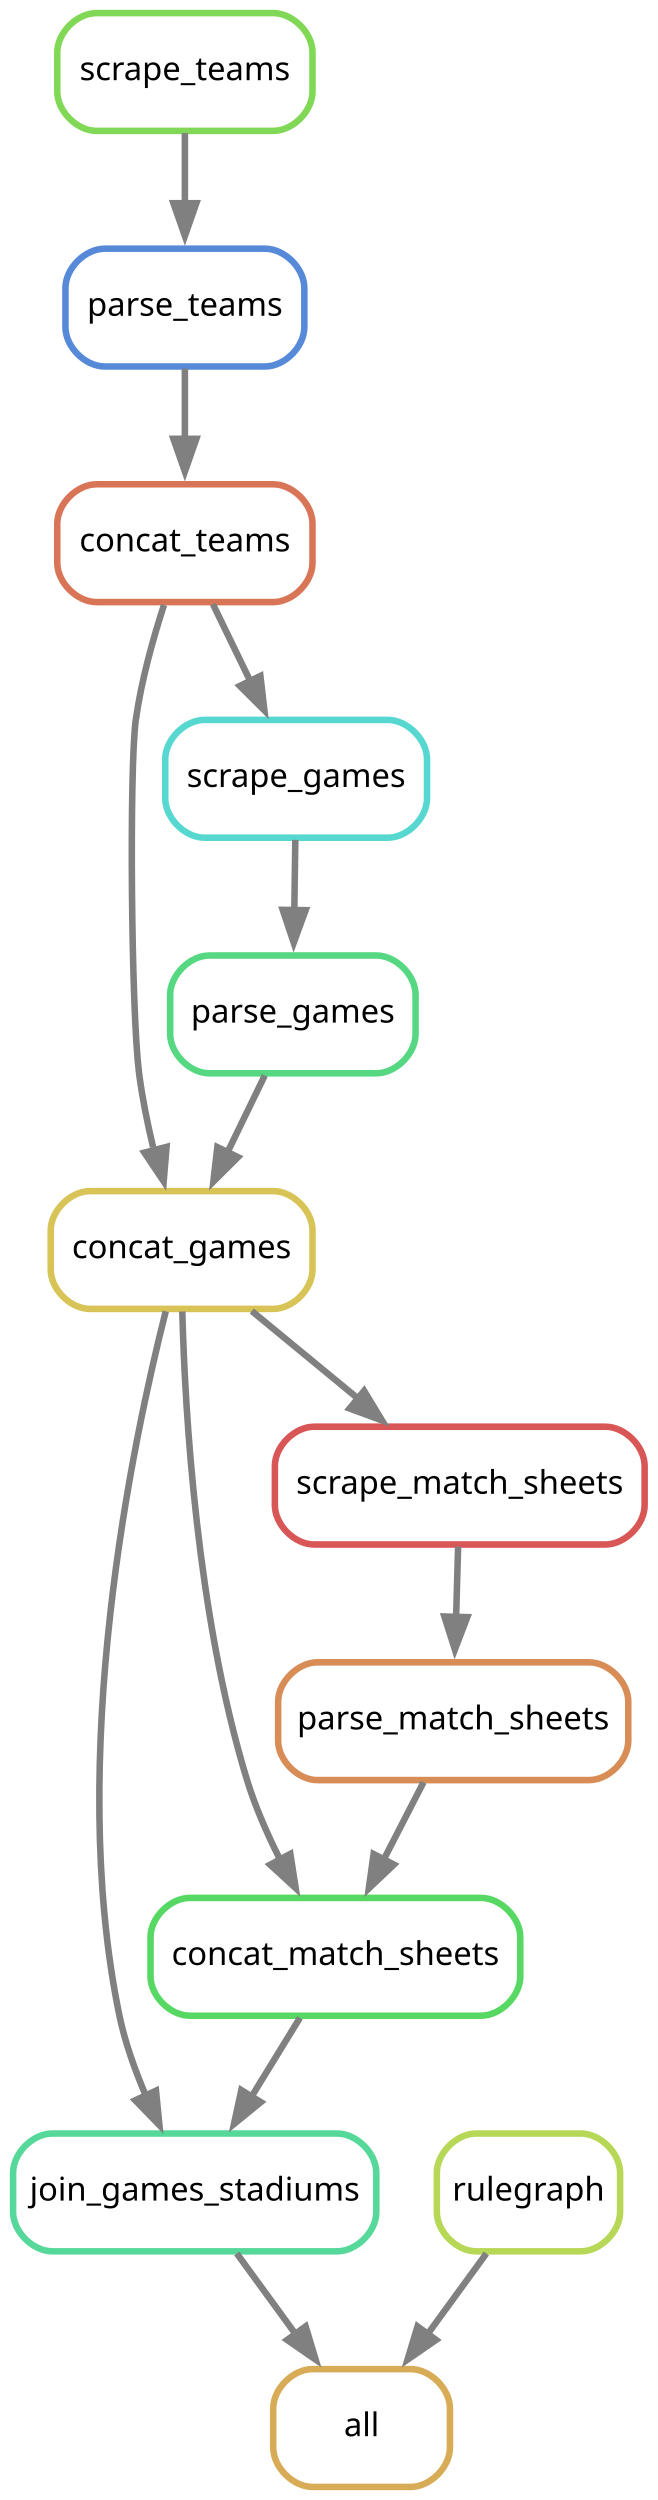
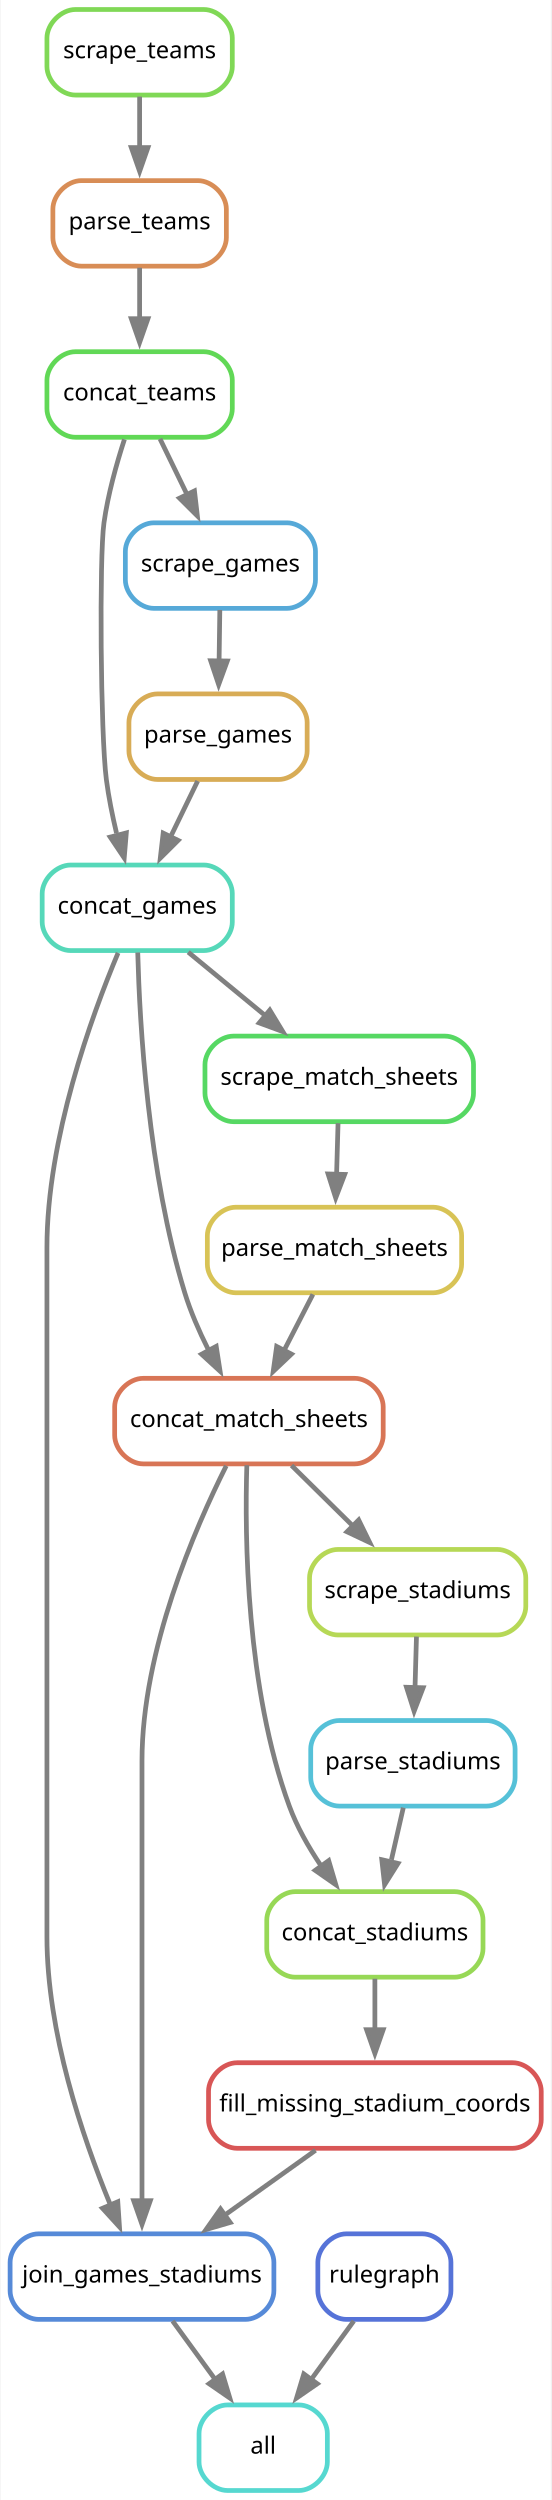
- <svg xmlns="http://www.w3.org/2000/svg" width="201pt" height="764pt" viewBox="0.00 0.00 201.00 764.00">
-   <g id="graph0" class="graph" transform="scale(1 1) rotate(0) translate(4 760)">
-     <polygon fill="white" stroke="none" points="-4,4 -4,-760 197,-760 197,4 -4,4" />
+ <svg xmlns="http://www.w3.org/2000/svg" width="232pt" height="1052pt" viewBox="0.00 0.00 231.50 1052.00">
+   <g id="graph0" class="graph" transform="scale(1 1) rotate(0) translate(4 1048)">
+     <polygon fill="white" stroke="none" points="-4,4 -4,-1048 227.5,-1048 227.5,4 -4,4" />
    <g id="node1" class="node">
-       <path fill="none" stroke="#d8ac56" stroke-width="2" d="M121.5,-36C121.5,-36 91.5,-36 91.5,-36 85.5,-36 79.5,-30 79.5,-24 79.5,-24 79.5,-12 79.5,-12 79.5,-6 85.5,0 91.5,0 91.5,0 121.5,0 121.5,0 127.5,0 133.5,-6 133.5,-12 133.5,-12 133.5,-24 133.5,-24 133.5,-30 127.5,-36 121.5,-36" />
+       <path fill="none" stroke="#56d8d0" stroke-width="2" d="M121.5,-36C121.5,-36 91.5,-36 91.5,-36 85.5,-36 79.5,-30 79.5,-24 79.5,-24 79.5,-12 79.5,-12 79.5,-6 85.5,0 91.5,0 91.5,0 121.5,0 121.5,0 127.5,0 133.5,-6 133.5,-12 133.5,-12 133.5,-24 133.5,-24 133.5,-30 127.5,-36 121.5,-36" />
      <text text-anchor="middle" x="106.5" y="-15.5" font-family="sans" font-size="10.00">all</text>
    </g>
    <g id="node2" class="node">
-       <path fill="none" stroke="#56d89a" stroke-width="2" d="M99,-108C99,-108 12,-108 12,-108 6,-108 0,-102 0,-96 0,-96 0,-84 0,-84 0,-78 6,-72 12,-72 12,-72 99,-72 99,-72 105,-72 111,-78 111,-84 111,-84 111,-96 111,-96 111,-102 105,-108 99,-108" />
+       <path fill="none" stroke="#568ad8" stroke-width="2" d="M99,-108C99,-108 12,-108 12,-108 6,-108 0,-102 0,-96 0,-96 0,-84 0,-84 0,-78 6,-72 12,-72 12,-72 99,-72 99,-72 105,-72 111,-78 111,-84 111,-84 111,-96 111,-96 111,-102 105,-108 99,-108" />
      <text text-anchor="middle" x="55.5" y="-87.5" font-family="sans" font-size="10.00">join_games_stadiums</text>
    </g>
-     <g id="edge2" class="edge">
+     <g id="edge1" class="edge">
      <path fill="none" stroke="grey" stroke-width="2" d="M68.37,-71.34C73.7,-64.01 80.03,-55.34 85.97,-47.18" />
      <polygon fill="grey" stroke="grey" stroke-width="2" points="89.4,-49.05 92.46,-38.9 83.74,-44.92 89.4,-49.05" />
    </g>
    <g id="node3" class="node">
-       <path fill="none" stroke="#d8c356" stroke-width="2" d="M79.5,-396C79.5,-396 23.5,-396 23.5,-396 17.5,-396 11.5,-390 11.5,-384 11.5,-384 11.5,-372 11.5,-372 11.5,-366 17.5,-360 23.5,-360 23.5,-360 79.5,-360 79.5,-360 85.5,-360 91.5,-366 91.5,-372 91.5,-372 91.5,-384 91.5,-384 91.5,-390 85.5,-396 79.5,-396" />
-       <text text-anchor="middle" x="51.5" y="-375.5" font-family="sans" font-size="10.00">concat_games</text>
+       <path fill="none" stroke="#56d8b9" stroke-width="2" d="M81.5,-684C81.5,-684 25.5,-684 25.5,-684 19.5,-684 13.5,-678 13.5,-672 13.5,-672 13.5,-660 13.5,-660 13.5,-654 19.5,-648 25.5,-648 25.5,-648 81.5,-648 81.5,-648 87.5,-648 93.5,-654 93.5,-660 93.5,-660 93.5,-672 93.5,-672 93.5,-678 87.5,-684 81.5,-684" />
+       <text text-anchor="middle" x="53.5" y="-663.5" font-family="sans" font-size="10.00">concat_games</text>
    </g>
    <g id="edge3" class="edge">
-       <path fill="none" stroke="grey" stroke-width="2" d="M46.65,-359.25C36.67,-320.01 16.08,-223.08 32.5,-144 34.17,-135.98 37.11,-127.68 40.35,-120.09" />
-       <polygon fill="grey" stroke="grey" stroke-width="2" points="43.67,-121.09 44.72,-110.55 37.33,-118.14 43.67,-121.09" />
+       <path fill="none" stroke="grey" stroke-width="2" d="M45.44,-647.03C34.29,-620.48 15.5,-568.94 15.5,-523 15.5,-523 15.5,-523 15.5,-233 15.5,-193.02 30.37,-149 41.98,-120.73" />
+       <polygon fill="grey" stroke="grey" stroke-width="2" points="45.31,-121.5 46.02,-110.92 38.87,-118.75 45.31,-121.5" />
    </g>
    <g id="node9" class="node">
-       <path fill="none" stroke="#56d863" stroke-width="2" d="M143,-180C143,-180 54,-180 54,-180 48,-180 42,-174 42,-168 42,-168 42,-156 42,-156 42,-150 48,-144 54,-144 54,-144 143,-144 143,-144 149,-144 155,-150 155,-156 155,-156 155,-168 155,-168 155,-174 149,-180 143,-180" />
-       <text text-anchor="middle" x="98.5" y="-159.5" font-family="sans" font-size="10.00">concat_match_sheets</text>
+       <path fill="none" stroke="#d87556" stroke-width="2" d="M145,-468C145,-468 56,-468 56,-468 50,-468 44,-462 44,-456 44,-456 44,-444 44,-444 44,-438 50,-432 56,-432 56,-432 145,-432 145,-432 151,-432 157,-438 157,-444 157,-444 157,-456 157,-456 157,-462 151,-468 145,-468" />
+       <text text-anchor="middle" x="100.5" y="-447.5" font-family="sans" font-size="10.00">concat_match_sheets</text>
+     </g>
+     <g id="edge12" class="edge">
+       <path fill="none" stroke="grey" stroke-width="2" d="M53.71,-647.19C54.51,-617.05 58.07,-554.36 73.5,-504 75.93,-496.06 79.5,-487.88 83.25,-480.39" />
+       <polygon fill="grey" stroke="grey" stroke-width="2" points="86.73,-481.45 88.36,-470.98 80.56,-478.14 86.73,-481.45" />
+     </g>
+     <g id="node11" class="node">
+       <path fill="none" stroke="#56d863" stroke-width="2" d="M183,-612C183,-612 94,-612 94,-612 88,-612 82,-606 82,-600 82,-600 82,-588 82,-588 82,-582 88,-576 94,-576 94,-576 183,-576 183,-576 189,-576 195,-582 195,-588 195,-588 195,-600 195,-600 195,-606 189,-612 183,-612" />
+       <text text-anchor="middle" x="138.5" y="-591.5" font-family="sans" font-size="10.00">scrape_match_sheets</text>
+     </g>
+     <g id="edge15" class="edge">
+       <path fill="none" stroke="grey" stroke-width="2" d="M74.95,-647.34C84.64,-639.36 96.28,-629.77 106.94,-620.99" />
+       <polygon fill="grey" stroke="grey" stroke-width="2" points="109.27,-622.96 114.76,-613.9 104.82,-617.56 109.27,-622.96" />
+     </g>
+     <g id="node4" class="node">
+       <path fill="none" stroke="#61d856" stroke-width="2" d="M81.5,-900C81.5,-900 27.5,-900 27.5,-900 21.5,-900 15.5,-894 15.5,-888 15.5,-888 15.5,-876 15.5,-876 15.5,-870 21.5,-864 27.5,-864 27.5,-864 81.5,-864 81.5,-864 87.5,-864 93.5,-870 93.5,-876 93.5,-876 93.5,-888 93.5,-888 93.5,-894 87.5,-900 81.5,-900" />
+       <text text-anchor="middle" x="54.5" y="-879.5" font-family="sans" font-size="10.00">concat_teams</text>
+     </g>
+     <g id="edge6" class="edge">
+       <path fill="none" stroke="grey" stroke-width="2" d="M48.11,-863.11C44.82,-852.96 41.16,-839.93 39.5,-828 37.5,-813.57 38.05,-739.16 40.5,-720 41.45,-712.6 43.04,-704.74 44.79,-697.4" />
+       <polygon fill="grey" stroke="grey" stroke-width="2" points="48.9,-697.52 48.02,-686.96 42.12,-695.76 48.9,-697.52" />
+     </g>
+     <g id="node8" class="node">
+       <path fill="none" stroke="#56a9d8" stroke-width="2" d="M116.5,-828C116.5,-828 60.5,-828 60.5,-828 54.5,-828 48.5,-822 48.5,-816 48.5,-816 48.5,-804 48.5,-804 48.5,-798 54.5,-792 60.5,-792 60.5,-792 116.5,-792 116.5,-792 122.5,-792 128.5,-798 128.5,-804 128.5,-804 128.5,-816 128.5,-816 128.5,-822 122.5,-828 116.5,-828" />
+       <text text-anchor="middle" x="88.5" y="-807.5" font-family="sans" font-size="10.00">scrape_games</text>
    </g>
    <g id="edge11" class="edge">
-       <path fill="none" stroke="grey" stroke-width="2" d="M51.71,-359.19C52.51,-329.05 56.07,-266.36 71.5,-216 73.93,-208.06 77.5,-199.88 81.25,-192.39" />
-       <polygon fill="grey" stroke="grey" stroke-width="2" points="84.73,-193.45 86.36,-182.98 78.56,-190.14 84.73,-193.45" />
+       <path fill="none" stroke="grey" stroke-width="2" d="M63.08,-863.34C66.44,-856.43 70.38,-848.31 74.14,-840.56" />
+       <polygon fill="grey" stroke="grey" stroke-width="2" points="77.58,-841.43 78.8,-830.9 71.29,-838.37 77.58,-841.43" />
    </g>
-     <g id="node11" class="node">
-       <path fill="none" stroke="#d85656" stroke-width="2" d="M181,-324C181,-324 92,-324 92,-324 86,-324 80,-318 80,-312 80,-312 80,-300 80,-300 80,-294 86,-288 92,-288 92,-288 181,-288 181,-288 187,-288 193,-294 193,-300 193,-300 193,-312 193,-312 193,-318 187,-324 181,-324" />
-       <text text-anchor="middle" x="136.5" y="-303.5" font-family="sans" font-size="10.00">scrape_match_sheets</text>
+     <g id="node5" class="node">
+       <path fill="none" stroke="#d88d56" stroke-width="2" d="M79,-972C79,-972 30,-972 30,-972 24,-972 18,-966 18,-960 18,-960 18,-948 18,-948 18,-942 24,-936 30,-936 30,-936 79,-936 79,-936 85,-936 91,-942 91,-948 91,-948 91,-960 91,-960 91,-966 85,-972 79,-972" />
+       <text text-anchor="middle" x="54.5" y="-951.5" font-family="sans" font-size="10.00">parse_teams</text>
+     </g>
+     <g id="edge8" class="edge">
+       <path fill="none" stroke="grey" stroke-width="2" d="M54.5,-935.34C54.5,-928.75 54.5,-921.08 54.5,-913.67" />
+       <polygon fill="grey" stroke="grey" stroke-width="2" points="58,-913.9 54.5,-903.9 51,-913.9 58,-913.9" />
+     </g>
+     <g id="node6" class="node">
+       <path fill="none" stroke="#80d856" stroke-width="2" d="M81.5,-1044C81.5,-1044 27.5,-1044 27.5,-1044 21.5,-1044 15.5,-1038 15.5,-1032 15.5,-1032 15.5,-1020 15.5,-1020 15.5,-1014 21.5,-1008 27.5,-1008 27.5,-1008 81.5,-1008 81.5,-1008 87.5,-1008 93.5,-1014 93.5,-1020 93.5,-1020 93.5,-1032 93.5,-1032 93.5,-1038 87.5,-1044 81.5,-1044" />
+       <text text-anchor="middle" x="54.5" y="-1023.5" font-family="sans" font-size="10.00">scrape_teams</text>
+     </g>
+     <g id="edge9" class="edge">
+       <path fill="none" stroke="grey" stroke-width="2" d="M54.5,-1007.34C54.5,-1000.75 54.5,-993.08 54.5,-985.67" />
+       <polygon fill="grey" stroke="grey" stroke-width="2" points="58,-985.9 54.5,-975.9 51,-985.9 58,-985.9" />
+     </g>
+     <g id="node7" class="node">
+       <path fill="none" stroke="#d8ac56" stroke-width="2" d="M113,-756C113,-756 62,-756 62,-756 56,-756 50,-750 50,-744 50,-744 50,-732 50,-732 50,-726 56,-720 62,-720 62,-720 113,-720 113,-720 119,-720 125,-726 125,-732 125,-732 125,-744 125,-744 125,-750 119,-756 113,-756" />
+       <text text-anchor="middle" x="87.5" y="-735.5" font-family="sans" font-size="10.00">parse_games</text>
+     </g>
+     <g id="edge7" class="edge">
+       <path fill="none" stroke="grey" stroke-width="2" d="M78.92,-719.34C75.56,-712.43 71.62,-704.31 67.86,-696.56" />
+       <polygon fill="grey" stroke="grey" stroke-width="2" points="70.71,-694.37 63.2,-686.9 64.42,-697.43 70.71,-694.37" />
+     </g>
+     <g id="edge10" class="edge">
+       <path fill="none" stroke="grey" stroke-width="2" d="M88.25,-791.34C88.15,-784.75 88.04,-777.08 87.94,-769.67" />
+       <polygon fill="grey" stroke="grey" stroke-width="2" points="91.4,-769.85 87.76,-759.9 84.4,-769.95 91.4,-769.85" />
+     </g>
+     <g id="edge4" class="edge">
+       <path fill="none" stroke="grey" stroke-width="2" d="M90.96,-431.19C77.75,-404.84 55.5,-353.55 55.5,-307 55.5,-307 55.5,-307 55.5,-233 55.5,-194.65 55.5,-150.48 55.5,-121.72" />
+       <polygon fill="grey" stroke="grey" stroke-width="2" points="59,-121.93 55.5,-111.93 52,-121.93 59,-121.93" />
+     </g>
+     <g id="node13" class="node">
+       <path fill="none" stroke="#97d856" stroke-width="2" d="M187,-252C187,-252 120,-252 120,-252 114,-252 108,-246 108,-240 108,-240 108,-228 108,-228 108,-222 114,-216 120,-216 120,-216 187,-216 187,-216 193,-216 199,-222 199,-228 199,-228 199,-240 199,-240 199,-246 193,-252 187,-252" />
+       <text text-anchor="middle" x="153.5" y="-231.5" font-family="sans" font-size="10.00">concat_stadiums</text>
+     </g>
+     <g id="edge17" class="edge">
+       <path fill="none" stroke="grey" stroke-width="2" d="M99.62,-431.46C98.68,-401.19 99.33,-337.62 117.5,-288 120.63,-279.44 125.45,-270.93 130.55,-263.31" />
+       <polygon fill="grey" stroke="grey" stroke-width="2" points="134.06,-265.05 137.07,-254.89 128.38,-260.95 134.06,-265.05" />
+     </g>
+     <g id="node15" class="node">
+       <path fill="none" stroke="#b6d856" stroke-width="2" d="M205,-396C205,-396 138,-396 138,-396 132,-396 126,-390 126,-384 126,-384 126,-372 126,-372 126,-366 132,-360 138,-360 138,-360 205,-360 205,-360 211,-360 217,-366 217,-372 217,-372 217,-384 217,-384 217,-390 211,-396 205,-396" />
+       <text text-anchor="middle" x="171.5" y="-375.5" font-family="sans" font-size="10.00">scrape_stadiums</text>
+     </g>
+     <g id="edge20" class="edge">
+       <path fill="none" stroke="grey" stroke-width="2" d="M118.42,-431.34C126.26,-423.6 135.64,-414.36 144.31,-405.81" />
+       <polygon fill="grey" stroke="grey" stroke-width="2" points="146.68,-408.41 151.34,-398.9 141.76,-403.43 146.68,-408.41" />
+     </g>
+     <g id="node10" class="node">
+       <path fill="none" stroke="#d8c356" stroke-width="2" d="M178,-540C178,-540 95,-540 95,-540 89,-540 83,-534 83,-528 83,-528 83,-516 83,-516 83,-510 89,-504 95,-504 95,-504 178,-504 178,-504 184,-504 190,-510 190,-516 190,-516 190,-528 190,-528 190,-534 184,-540 178,-540" />
+       <text text-anchor="middle" x="136.5" y="-519.5" font-family="sans" font-size="10.00">parse_match_sheets</text>
+     </g>
+     <g id="edge13" class="edge">
+       <path fill="none" stroke="grey" stroke-width="2" d="M127.42,-503.34C123.82,-496.34 119.59,-488.12 115.56,-480.28" />
+       <polygon fill="grey" stroke="grey" stroke-width="2" points="118.39,-478.19 110.71,-470.9 112.17,-481.4 118.39,-478.19" />
    </g>
    <g id="edge14" class="edge">
-       <path fill="none" stroke="grey" stroke-width="2" d="M72.95,-359.34C82.64,-351.36 94.28,-341.77 104.94,-332.99" />
-       <polygon fill="grey" stroke="grey" stroke-width="2" points="107.27,-334.96 112.76,-325.9 102.82,-329.56 107.27,-334.96" />
+       <path fill="none" stroke="grey" stroke-width="2" d="M138,-575.34C137.81,-568.75 137.59,-561.08 137.38,-553.67" />
+       <polygon fill="grey" stroke="grey" stroke-width="2" points="140.8,-553.8 137.01,-543.9 133.8,-554 140.8,-553.8" />
    </g>
-     <g id="node4" class="node">
-       <path fill="none" stroke="#d87556" stroke-width="2" d="M79.5,-612C79.5,-612 25.5,-612 25.5,-612 19.5,-612 13.5,-606 13.5,-600 13.5,-600 13.5,-588 13.5,-588 13.5,-582 19.5,-576 25.5,-576 25.5,-576 79.5,-576 79.5,-576 85.5,-576 91.5,-582 91.5,-588 91.5,-588 91.5,-600 91.5,-600 91.5,-606 85.5,-612 79.5,-612" />
-       <text text-anchor="middle" x="52.5" y="-591.5" font-family="sans" font-size="10.00">concat_teams</text>
+     <g id="node12" class="node">
+       <path fill="none" stroke="#d85656" stroke-width="2" d="M211.5,-180C211.5,-180 95.5,-180 95.5,-180 89.5,-180 83.5,-174 83.5,-168 83.5,-168 83.5,-156 83.5,-156 83.5,-150 89.5,-144 95.5,-144 95.5,-144 211.5,-144 211.5,-144 217.5,-144 223.5,-150 223.5,-156 223.5,-156 223.5,-168 223.5,-168 223.5,-174 217.5,-180 211.5,-180" />
+       <text text-anchor="middle" x="153.5" y="-159.5" font-family="sans" font-size="10.00">fill_missing_stadium_coords</text>
    </g>
    <g id="edge5" class="edge">
-       <path fill="none" stroke="grey" stroke-width="2" d="M46.11,-575.11C42.82,-564.96 39.16,-551.93 37.5,-540 35.5,-525.57 36.05,-451.16 38.5,-432 39.45,-424.6 41.04,-416.74 42.79,-409.4" />
-       <polygon fill="grey" stroke="grey" stroke-width="2" points="46.9,-409.52 46.02,-398.96 40.12,-407.76 46.9,-409.52" />
+       <path fill="none" stroke="grey" stroke-width="2" d="M128.52,-143.15C117.11,-135.01 103.4,-125.22 90.96,-116.33" />
+       <polygon fill="grey" stroke="grey" stroke-width="2" points="92.61,-112.78 82.44,-109.81 88.54,-118.47 92.61,-112.78" />
    </g>
-     <g id="node8" class="node">
-       <path fill="none" stroke="#56d8d0" stroke-width="2" d="M114.5,-540C114.5,-540 58.5,-540 58.5,-540 52.5,-540 46.5,-534 46.5,-528 46.5,-528 46.5,-516 46.5,-516 46.5,-510 52.5,-504 58.5,-504 58.5,-504 114.5,-504 114.5,-504 120.5,-504 126.5,-510 126.5,-516 126.5,-516 126.5,-528 126.5,-528 126.5,-534 120.5,-540 114.5,-540" />
-       <text text-anchor="middle" x="86.5" y="-519.5" font-family="sans" font-size="10.00">scrape_games</text>
+     <g id="edge16" class="edge">
+       <path fill="none" stroke="grey" stroke-width="2" d="M153.5,-215.34C153.5,-208.75 153.5,-201.08 153.5,-193.67" />
+       <polygon fill="grey" stroke="grey" stroke-width="2" points="157,-193.9 153.5,-183.9 150,-193.9 157,-193.9" />
    </g>
-     <g id="edge10" class="edge">
-       <path fill="none" stroke="grey" stroke-width="2" d="M61.08,-575.34C64.44,-568.43 68.38,-560.31 72.14,-552.56" />
-       <polygon fill="grey" stroke="grey" stroke-width="2" points="75.58,-553.43 76.8,-542.9 69.29,-550.37 75.58,-553.43" />
+     <g id="node14" class="node">
+       <path fill="none" stroke="#56c1d8" stroke-width="2" d="M200.5,-324C200.5,-324 138.5,-324 138.5,-324 132.5,-324 126.5,-318 126.5,-312 126.5,-312 126.5,-300 126.5,-300 126.5,-294 132.5,-288 138.5,-288 138.5,-288 200.5,-288 200.5,-288 206.5,-288 212.5,-294 212.5,-300 212.5,-300 212.5,-312 212.5,-312 212.5,-318 206.5,-324 200.5,-324" />
+       <text text-anchor="middle" x="169.5" y="-303.5" font-family="sans" font-size="10.00">parse_stadiums</text>
    </g>
-     <g id="node5" class="node">
-       <path fill="none" stroke="#568ad8" stroke-width="2" d="M77,-684C77,-684 28,-684 28,-684 22,-684 16,-678 16,-672 16,-672 16,-660 16,-660 16,-654 22,-648 28,-648 28,-648 77,-648 77,-648 83,-648 89,-654 89,-660 89,-660 89,-672 89,-672 89,-678 83,-684 77,-684" />
-       <text text-anchor="middle" x="52.5" y="-663.5" font-family="sans" font-size="10.00">parse_teams</text>
+     <g id="edge18" class="edge">
+       <path fill="none" stroke="grey" stroke-width="2" d="M165.46,-287.34C163.94,-280.67 162.16,-272.89 160.45,-265.39" />
+       <polygon fill="grey" stroke="grey" stroke-width="2" points="163.23,-263.87 157.59,-254.9 156.41,-265.43 163.23,-263.87" />
    </g>
-     <g id="edge7" class="edge">
-       <path fill="none" stroke="grey" stroke-width="2" d="M52.5,-647.34C52.5,-640.75 52.5,-633.08 52.5,-625.67" />
-       <polygon fill="grey" stroke="grey" stroke-width="2" points="56,-625.9 52.5,-615.9 49,-625.9 56,-625.9" />
+     <g id="edge19" class="edge">
+       <path fill="none" stroke="grey" stroke-width="2" d="M171,-359.34C170.81,-352.75 170.59,-345.08 170.38,-337.67" />
+       <polygon fill="grey" stroke="grey" stroke-width="2" points="173.8,-337.8 170.01,-327.9 166.8,-338 173.8,-337.8" />
    </g>
-     <g id="node6" class="node">
-       <path fill="none" stroke="#80d856" stroke-width="2" d="M79.5,-756C79.5,-756 25.5,-756 25.5,-756 19.5,-756 13.5,-750 13.5,-744 13.5,-744 13.5,-732 13.5,-732 13.5,-726 19.5,-720 25.5,-720 25.5,-720 79.5,-720 79.5,-720 85.5,-720 91.5,-726 91.5,-732 91.5,-732 91.5,-744 91.5,-744 91.5,-750 85.5,-756 79.5,-756" />
-       <text text-anchor="middle" x="52.5" y="-735.5" font-family="sans" font-size="10.00">scrape_teams</text>
-     </g>
-     <g id="edge8" class="edge">
-       <path fill="none" stroke="grey" stroke-width="2" d="M52.5,-719.34C52.5,-712.75 52.5,-705.08 52.5,-697.67" />
-       <polygon fill="grey" stroke="grey" stroke-width="2" points="56,-697.9 52.5,-687.9 49,-697.9 56,-697.9" />
-     </g>
-     <g id="node7" class="node">
-       <path fill="none" stroke="#56d882" stroke-width="2" d="M111,-468C111,-468 60,-468 60,-468 54,-468 48,-462 48,-456 48,-456 48,-444 48,-444 48,-438 54,-432 60,-432 60,-432 111,-432 111,-432 117,-432 123,-438 123,-444 123,-444 123,-456 123,-456 123,-462 117,-468 111,-468" />
-       <text text-anchor="middle" x="85.5" y="-447.5" font-family="sans" font-size="10.00">parse_games</text>
-     </g>
-     <g id="edge6" class="edge">
-       <path fill="none" stroke="grey" stroke-width="2" d="M76.92,-431.34C73.56,-424.43 69.62,-416.31 65.86,-408.56" />
-       <polygon fill="grey" stroke="grey" stroke-width="2" points="68.71,-406.37 61.2,-398.9 62.42,-409.43 68.71,-406.37" />
-     </g>
-     <g id="edge9" class="edge">
-       <path fill="none" stroke="grey" stroke-width="2" d="M86.25,-503.34C86.15,-496.75 86.04,-489.08 85.94,-481.67" />
-       <polygon fill="grey" stroke="grey" stroke-width="2" points="89.4,-481.85 85.76,-471.9 82.4,-481.95 89.4,-481.85" />
-     </g>
-     <g id="edge4" class="edge">
-       <path fill="none" stroke="grey" stroke-width="2" d="M87.65,-143.34C83.25,-136.18 78.06,-127.73 73.15,-119.73" />
-       <polygon fill="grey" stroke="grey" stroke-width="2" points="75.71,-117.59 67.5,-110.9 69.75,-121.25 75.71,-117.59" />
-     </g>
-     <g id="node10" class="node">
-       <path fill="none" stroke="#d88d56" stroke-width="2" d="M176,-252C176,-252 93,-252 93,-252 87,-252 81,-246 81,-240 81,-240 81,-228 81,-228 81,-222 87,-216 93,-216 93,-216 176,-216 176,-216 182,-216 188,-222 188,-228 188,-228 188,-240 188,-240 188,-246 182,-252 176,-252" />
-       <text text-anchor="middle" x="134.5" y="-231.5" font-family="sans" font-size="10.00">parse_match_sheets</text>
-     </g>
-     <g id="edge12" class="edge">
-       <path fill="none" stroke="grey" stroke-width="2" d="M125.42,-215.34C121.82,-208.34 117.59,-200.12 113.56,-192.28" />
-       <polygon fill="grey" stroke="grey" stroke-width="2" points="116.39,-190.19 108.71,-182.9 110.17,-193.4 116.39,-190.19" />
-     </g>
-     <g id="edge13" class="edge">
-       <path fill="none" stroke="grey" stroke-width="2" d="M136,-287.34C135.81,-280.75 135.59,-273.08 135.38,-265.67" />
-       <polygon fill="grey" stroke="grey" stroke-width="2" points="138.8,-265.8 135.01,-255.9 131.8,-266 138.8,-265.8" />
-     </g>
-     <g id="node12" class="node">
-       <path fill="none" stroke="#b6d856" stroke-width="2" d="M173.5,-108C173.5,-108 141.5,-108 141.5,-108 135.5,-108 129.5,-102 129.5,-96 129.5,-96 129.5,-84 129.5,-84 129.5,-78 135.5,-72 141.5,-72 141.5,-72 173.5,-72 173.5,-72 179.5,-72 185.5,-78 185.5,-84 185.5,-84 185.5,-96 185.5,-96 185.5,-102 179.5,-108 173.5,-108" />
+     <g id="node16" class="node">
+       <path fill="none" stroke="#5673d8" stroke-width="2" d="M173.5,-108C173.5,-108 141.5,-108 141.5,-108 135.5,-108 129.5,-102 129.5,-96 129.5,-96 129.5,-84 129.5,-84 129.5,-78 135.5,-72 141.5,-72 141.5,-72 173.5,-72 173.5,-72 179.5,-72 185.5,-78 185.5,-84 185.5,-84 185.5,-96 185.5,-96 185.5,-102 179.5,-108 173.5,-108" />
      <text text-anchor="middle" x="157.5" y="-87.5" font-family="sans" font-size="10.00">rulegraph</text>
    </g>
-     <g id="edge1" class="edge">
+     <g id="edge2" class="edge">
      <path fill="none" stroke="grey" stroke-width="2" d="M144.63,-71.34C139.3,-64.01 132.97,-55.34 127.03,-47.18" />
      <polygon fill="grey" stroke="grey" stroke-width="2" points="129.26,-44.92 120.54,-38.9 123.6,-49.05 129.26,-44.92" />
    </g>
  </g>
</svg>
